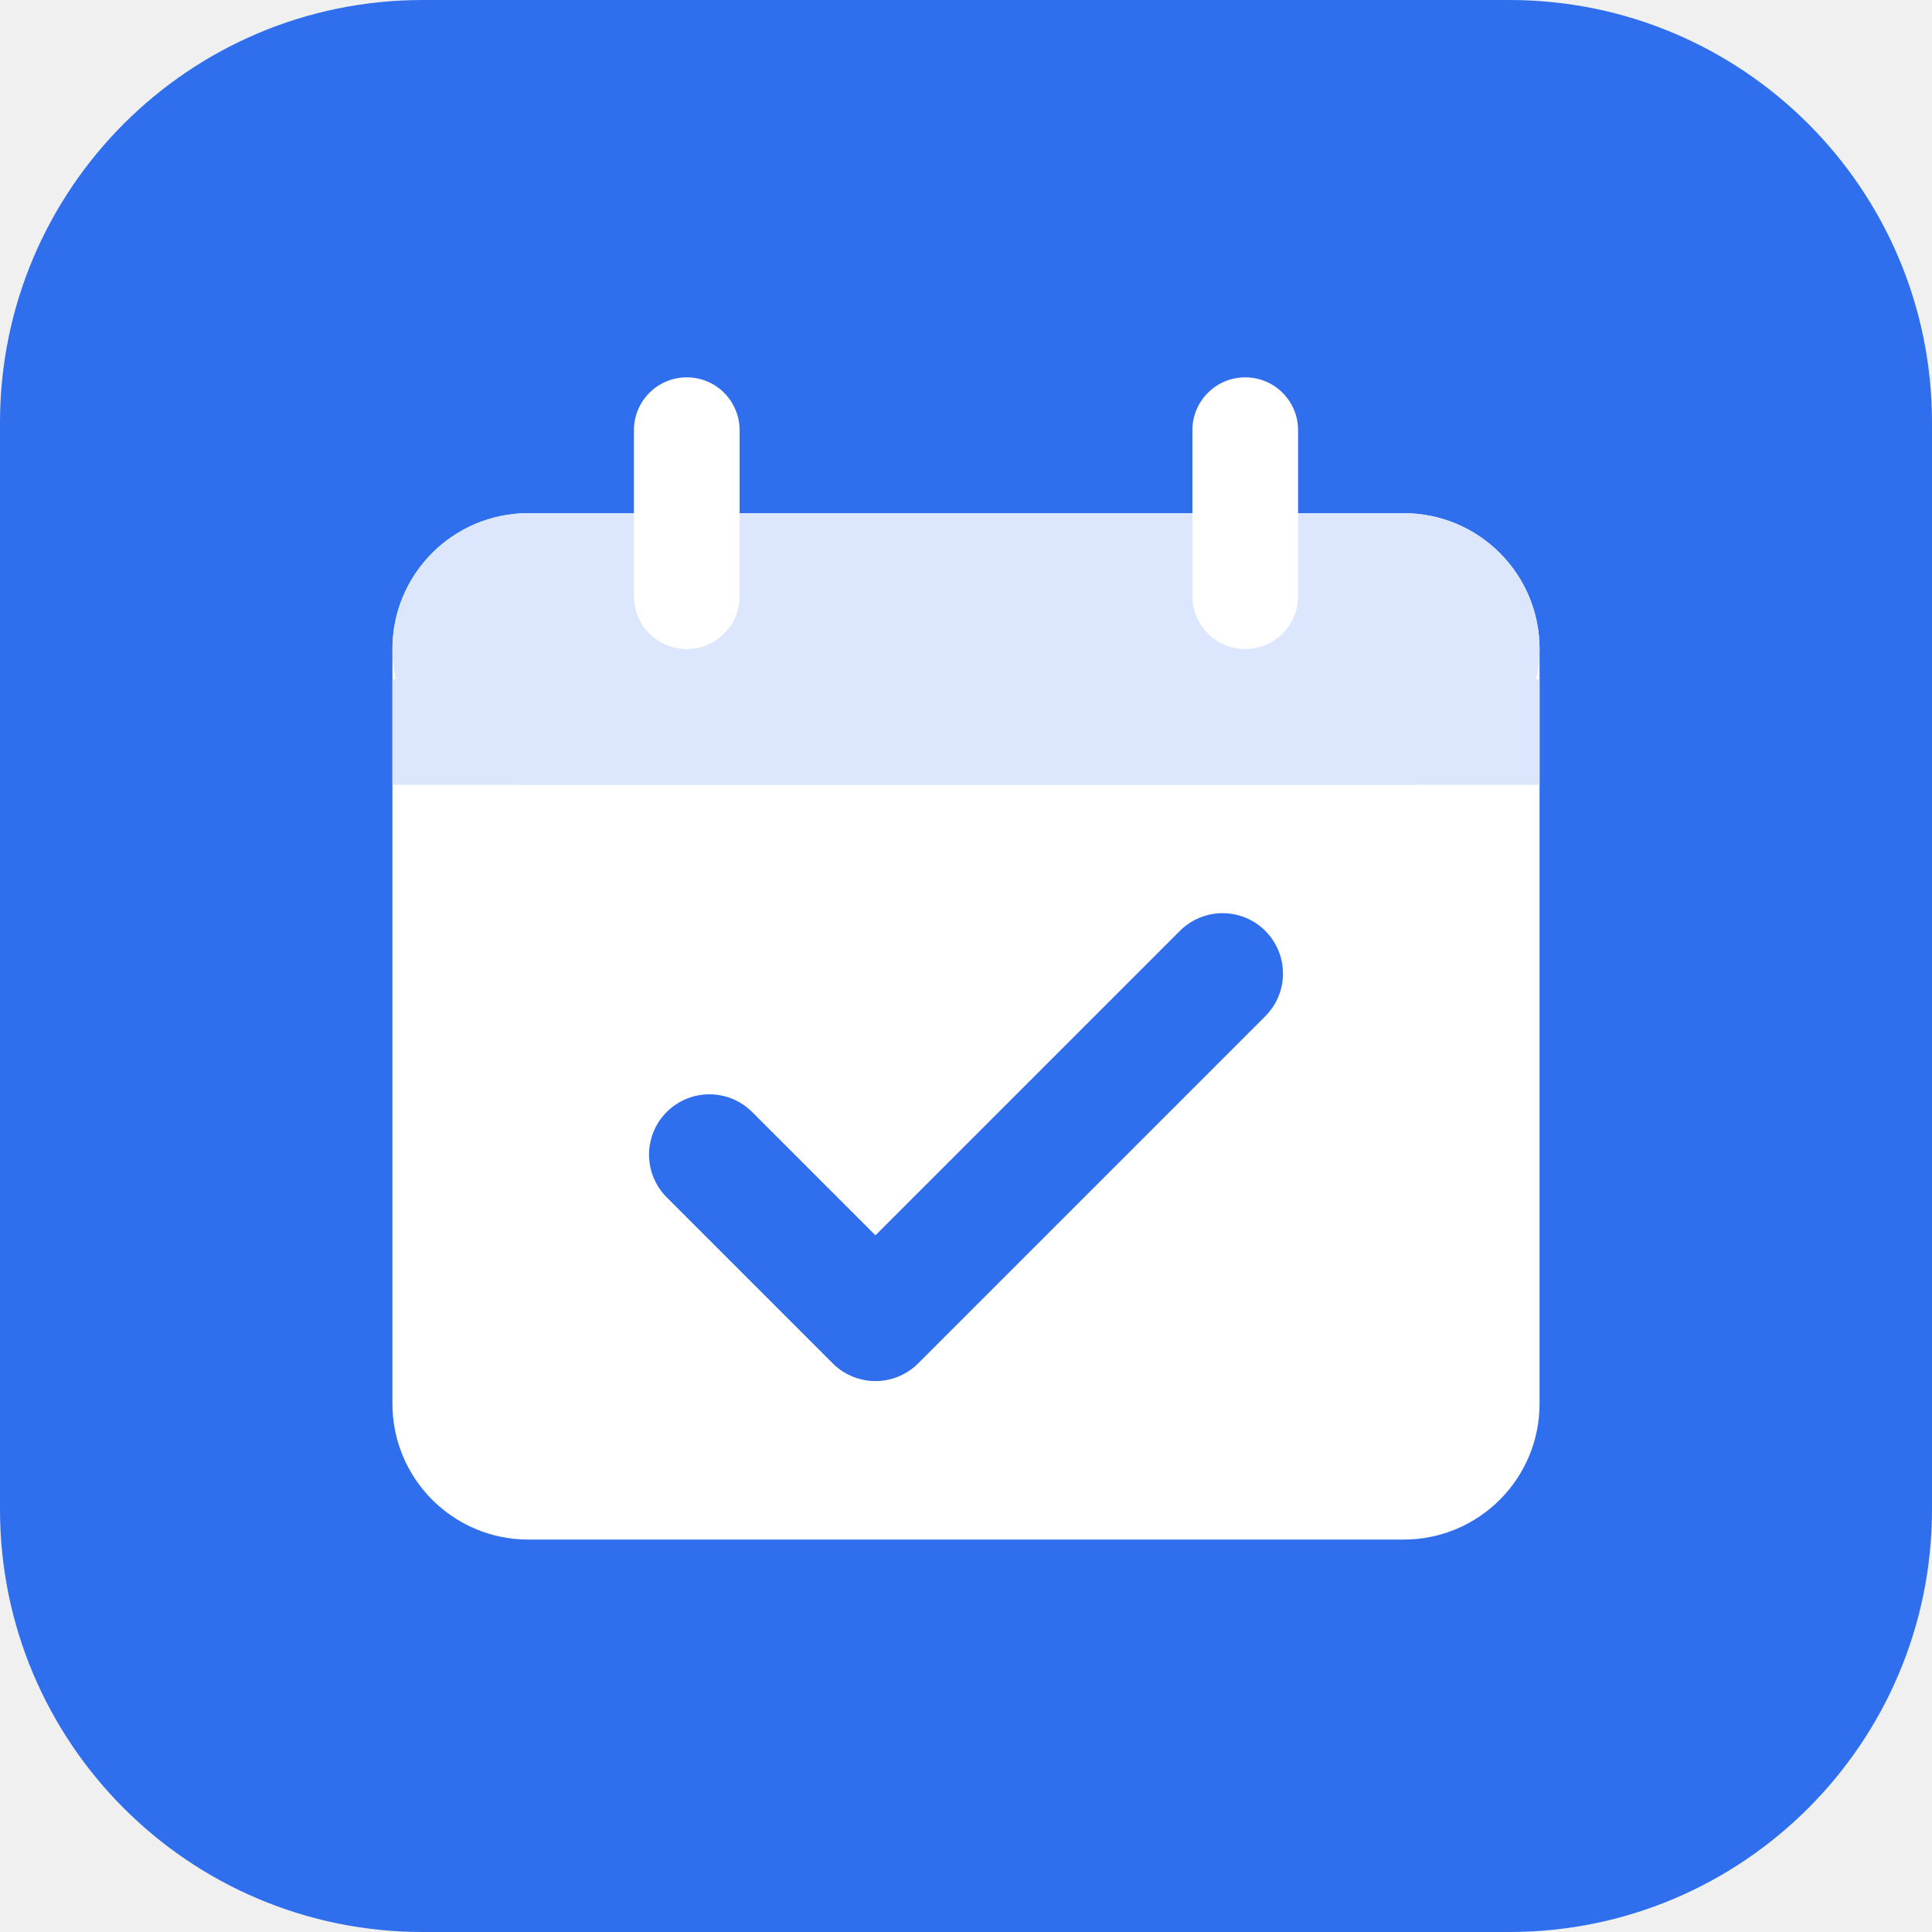
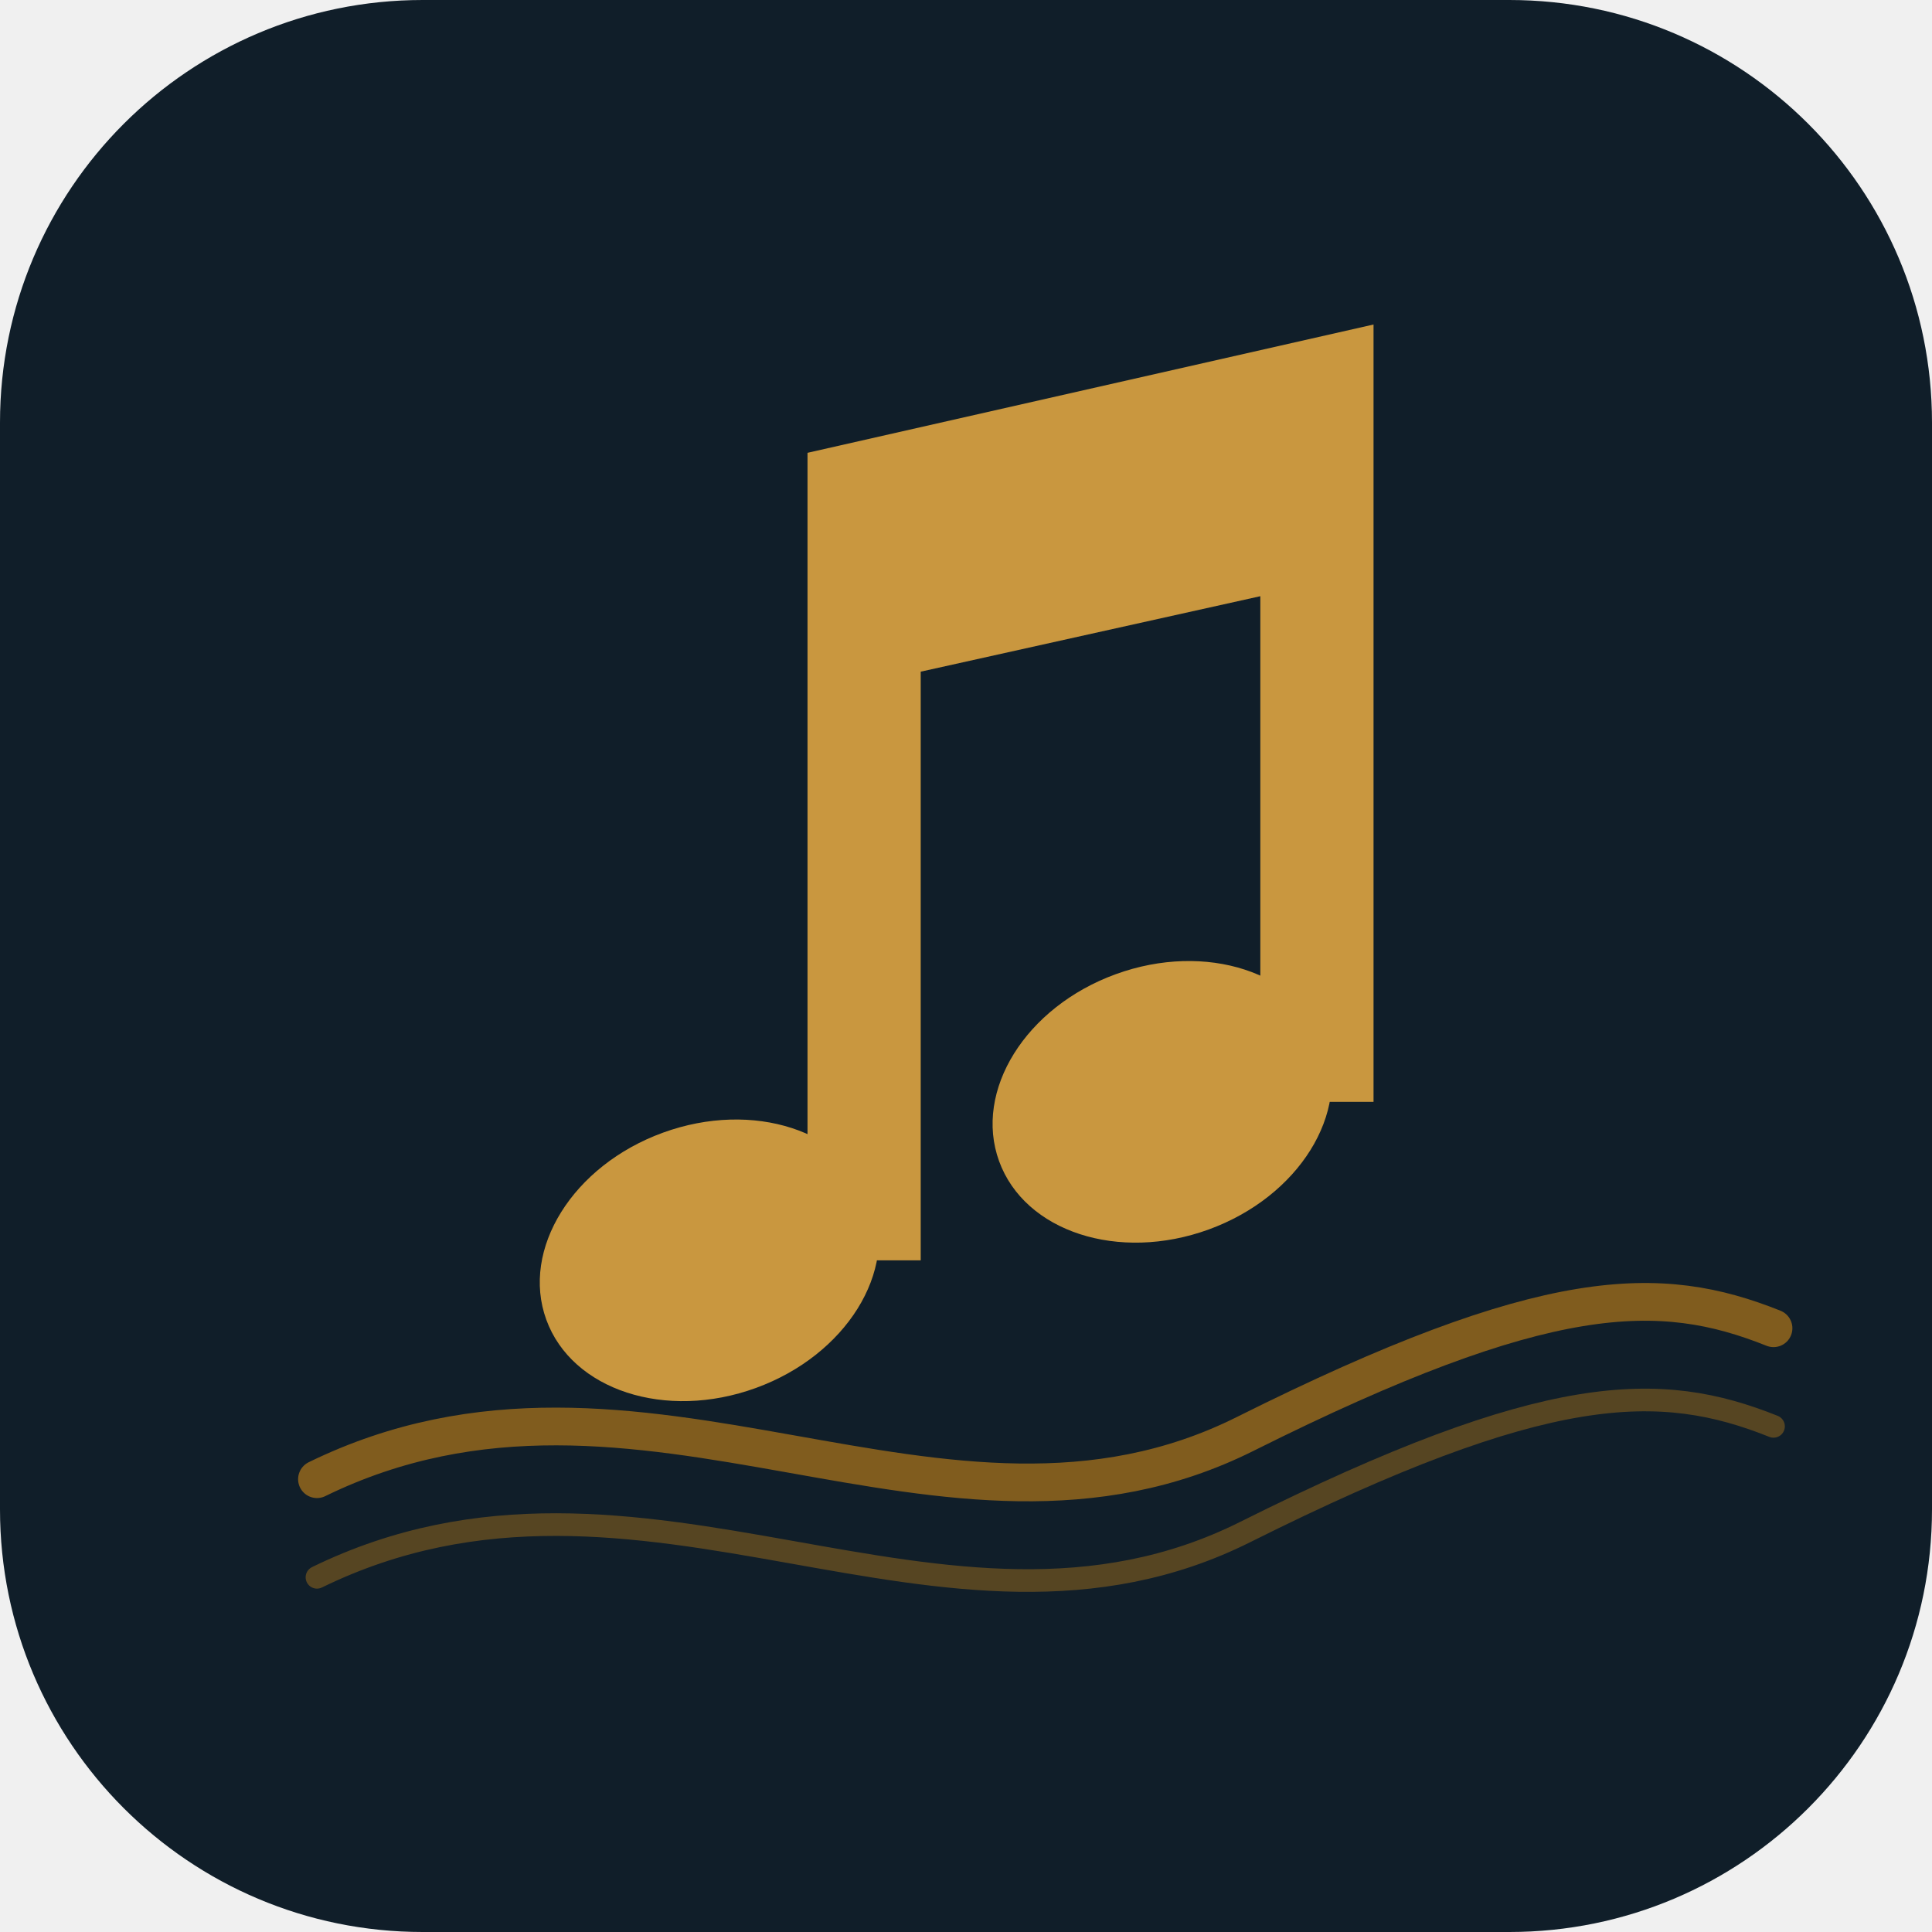
<svg xmlns="http://www.w3.org/2000/svg" viewBox="0 0 512 512">
-   <rect width="512" height="512" rx="112" fill="#2f6fed" />
-   <rect x="104" y="136" width="304" height="272" rx="36" fill="#ffffff" />
-   <rect x="104" y="136" width="304" height="72" rx="36" fill="#dce7fd" />
-   <rect x="104" y="180" width="304" height="28" fill="#dce7fd" />
-   <rect x="168" y="100" width="28" height="72" rx="14" fill="#ffffff" />
-   <rect x="316" y="100" width="28" height="72" rx="14" fill="#ffffff" />
-   <path d="M188 306 l44 44 l92 -92" fill="none" stroke="#2f6fed" stroke-width="32" stroke-linecap="round" stroke-linejoin="round" />
+   <rect width="512" height="512" rx="112" fill="#101e29" />
+   <path d="M84 392 C170 350 250 420 330 380 S 440 340 470 352" fill="none" stroke="#9c6b1c" stroke-width="10" stroke-linecap="round" opacity="0.8" />
+   <path d="M84 418 C170 376 250 446 330 406 S 440 366 470 378" fill="none" stroke="#9c6b1c" stroke-width="6" stroke-linecap="round" opacity="0.5" />
+   <g fill="#c9973f">
+     <path d="M214 120 l150 -34 v206 h-30 V158 l-90 20 v156 h-30 z" />
+     <ellipse cx="188" cy="334" rx="46" ry="36" transform="rotate(-20 188 334)" />
+     <ellipse cx="308" cy="292" rx="46" ry="36" transform="rotate(-20 308 292)" />
+   </g>
</svg>
